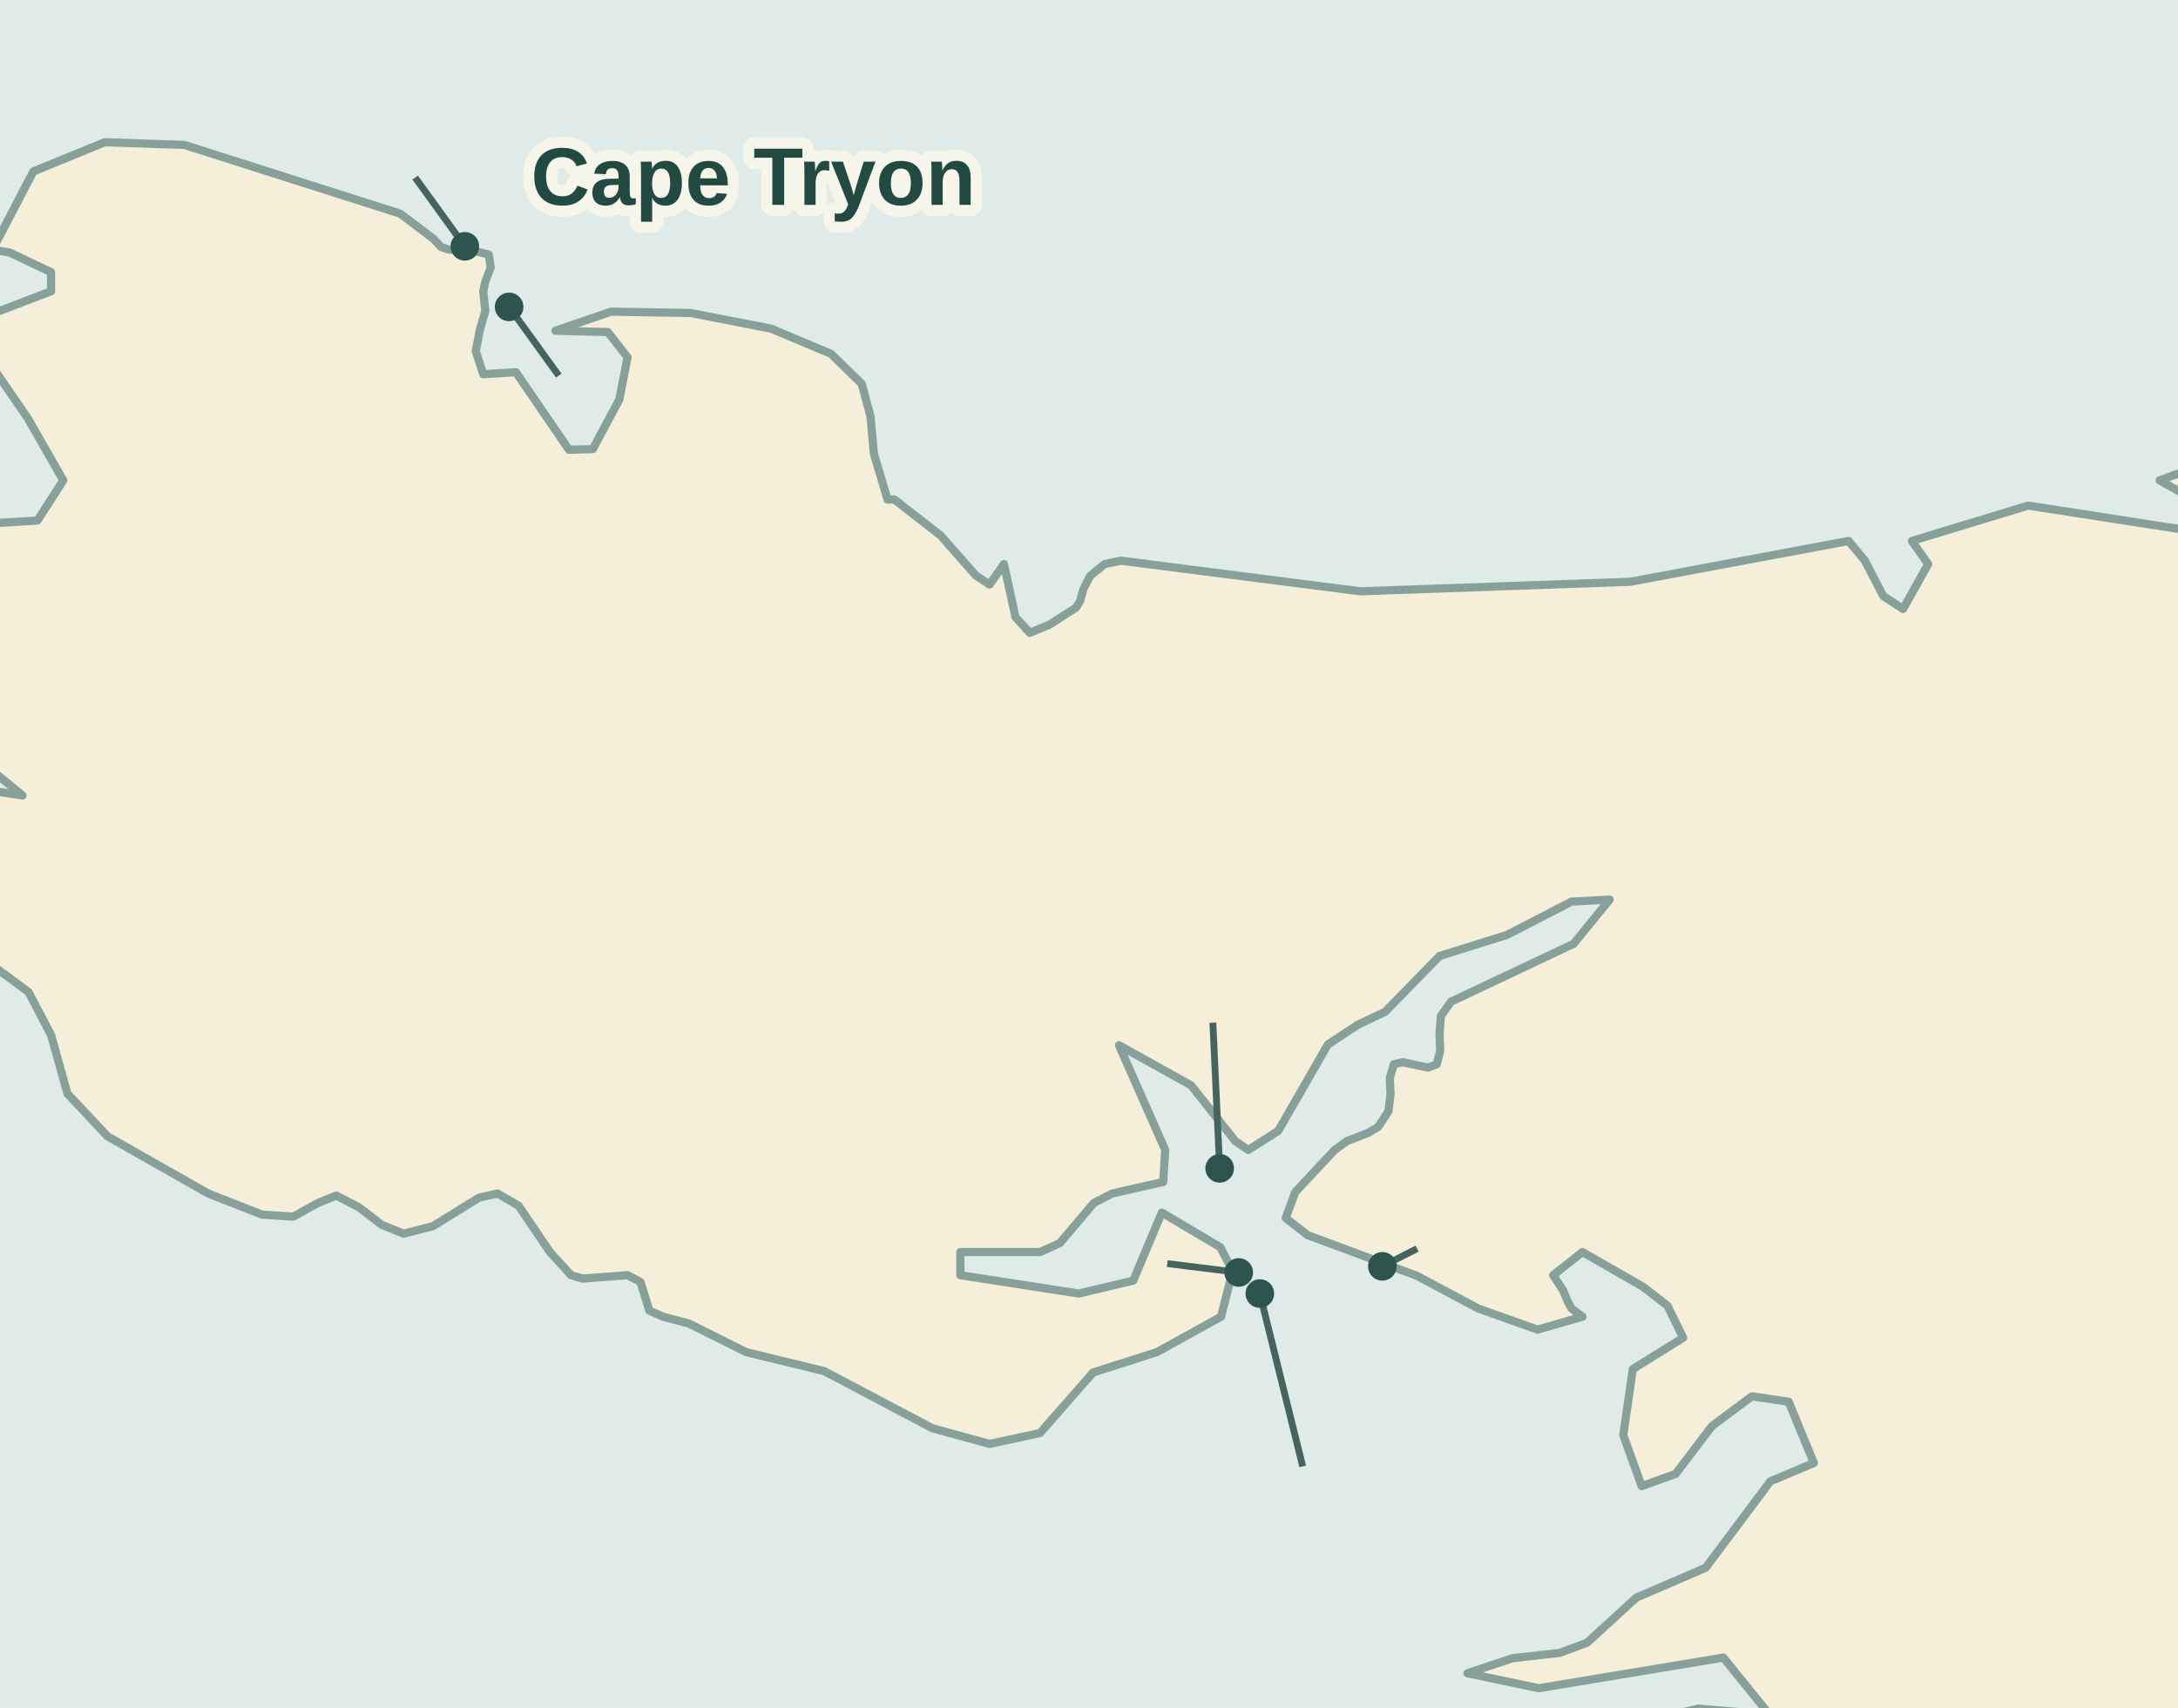
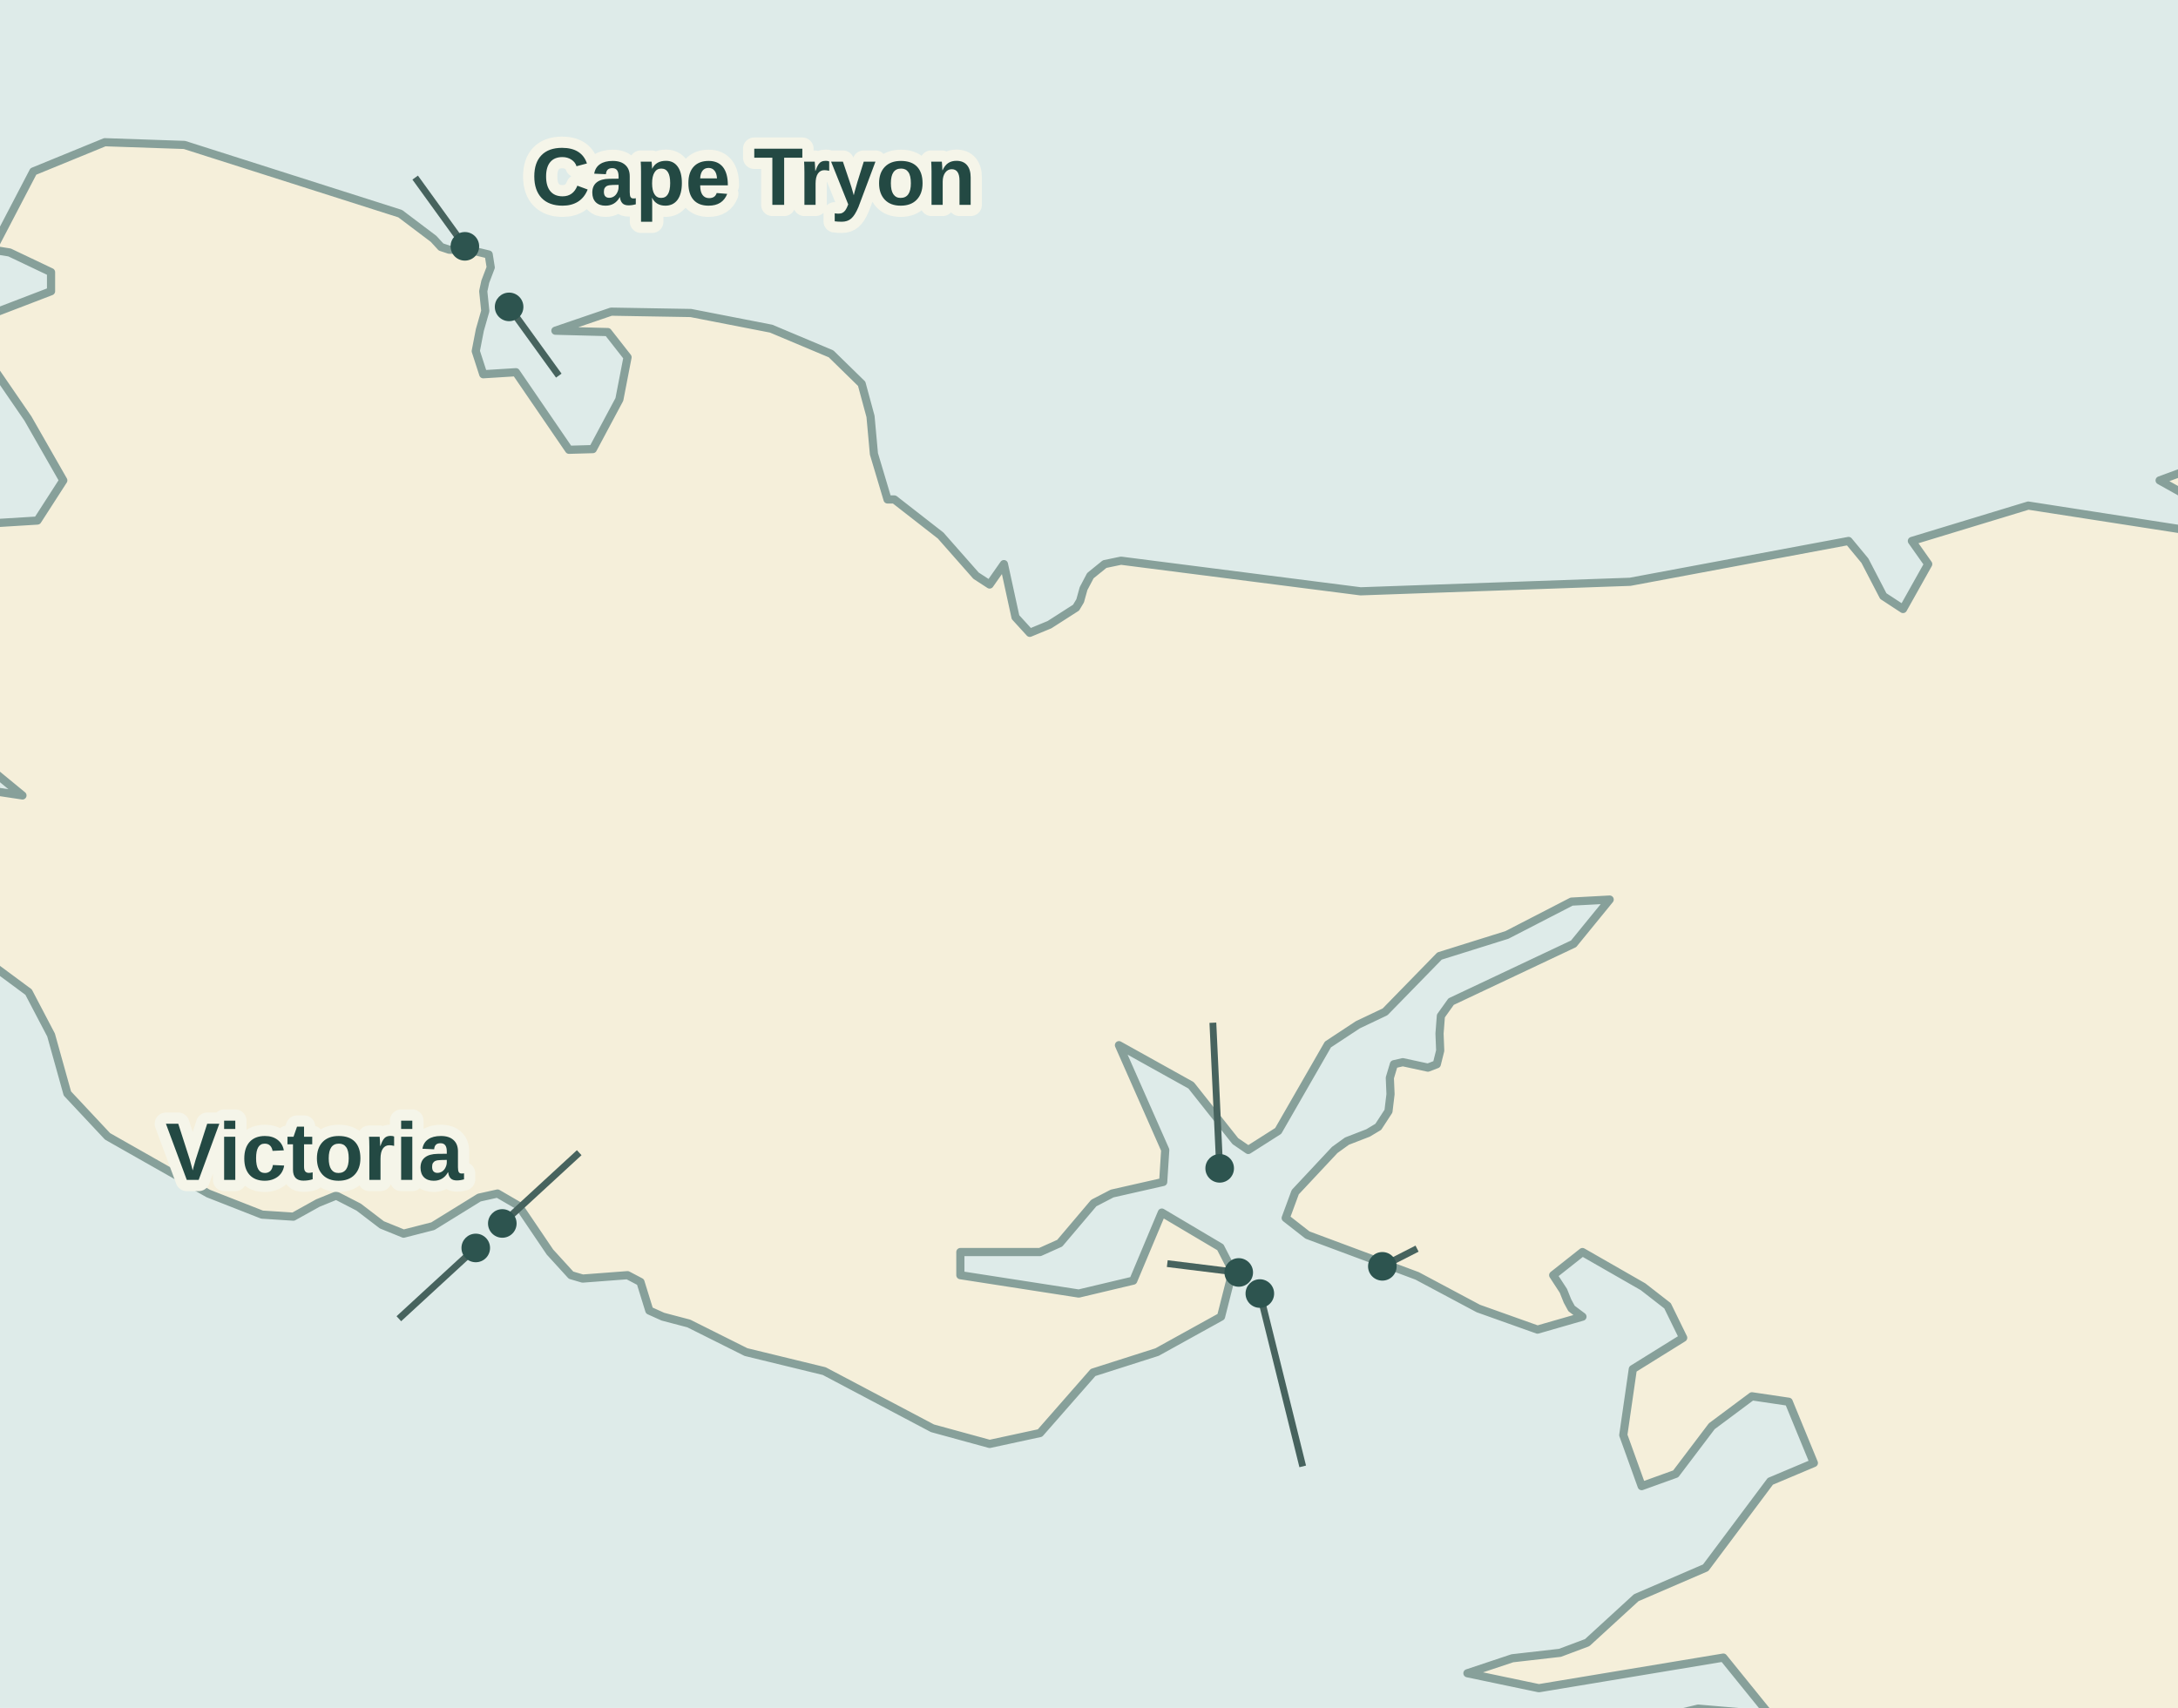
<svg xmlns="http://www.w3.org/2000/svg" viewBox="0 0 320 251" width="320" height="251">
  <rect width="100%" height="100%" fill="#deebe9" />
  <path d="M533.6,67.5L541.9,71.8L541.8,74.7L536.8,78.2L525.1,89.6L483.5,115.0L469.0,119.8L464.3,120.6L460.5,118.3L457.2,114.2L446.9,104.4L450.9,116.9L450.0,121.1L444.6,122.8L439.7,121.2L429.7,114.5L423.4,113.8L423.4,116.9L427.0,120.7L427.6,130.3L432.0,135.3L421.0,138.4L415.7,138.7L410.7,135.3L420.9,148.2L421.5,154.1L413.9,156.4L388.8,150.0L380.9,153.6L396.4,159.6L403.6,165.9L404.4,175.4L399.4,178.8L390.4,179.4L375.6,178.2L362.9,170.8L356.3,168.6L353.4,173.8L366.5,179.4L375.9,185.4L380.9,193.5L372.4,192.0L357.3,182.8L349.2,181.3L350.6,184.8L352.1,186.8L354.3,187.6L357.7,187.4L357.7,190.5L354.5,190.3L351.9,190.8L346.9,193.5L353.0,196.3L365.5,197.2L370.3,199.6L368.1,204.2L366.9,210.4L366.5,216.0L367.0,218.3L382.4,219.5L387.5,221.4L385.9,215.2L382.8,212.4L374.6,208.8L384.1,207.3L391.0,215.2L394.4,227.6L393.6,239.8L393.1,240.1L388.4,247.4L386.3,249.0L383.5,249.4L377.9,249.0L371.4,250.2L363.0,256.2L357.7,258.5L357.7,261.2L363.1,262.1L376.7,267.6L381.1,267.4L389.0,264.6L393.6,264.6L384.4,280.4L365.9,288.6L323.0,291.3L313.4,289.2L309.0,289.1L306.6,290.7L304.0,296.5L302.3,298.0L300.4,297.2L295.7,293.1L294.0,291.9L277.9,288.1L272.7,285.8L257.9,273.5L262.2,271.0L264.2,270.7L264.2,267.6L259.4,266.6L254.5,264.5L250.0,261.3L246.2,256.8L245.3,252.1L249.5,251.1L260.0,252.0L253.2,243.6L226.1,248.1L215.6,245.9L222.2,243.7L229.2,242.9L233.2,241.4L240.4,234.8L250.6,230.4L260.1,217.7L266.5,215.0L262.8,206.0L257.4,205.2L251.5,209.6L246.2,216.6L241.2,218.4L238.5,210.9L239.9,201.2L247.3,196.6L245.0,191.9L241.4,189.1L232.5,184.0L228.2,187.4L229.7,189.7L230.3,191.2L230.9,192.3L232.5,193.5L225.9,195.4L217.2,192.3L208.2,187.5L192.1,181.5L188.9,179.0L190.3,175.2L196.1,169.0L197.9,167.7L201.0,166.5L202.5,165.6L204.0,163.3L204.3,160.8L204.2,158.4L204.8,156.4L206.1,156.1L209.8,156.9L211.1,156.4L211.6,154.4L211.5,151.9L211.7,149.3L213.2,147.2L231.2,138.7L236.5,132.2L230.9,132.5L221.4,137.4L211.5,140.5L203.5,148.7L199.5,150.6L195.1,153.5L187.8,166.2L183.4,169.0L181.5,167.7L175.0,159.5L164.4,153.6L171.2,169.0L170.9,173.7L163.4,175.4L160.7,176.8L155.7,182.7L152.8,184.0L141.1,184.0L141.1,187.4L158.5,190.1L166.5,188.2L170.7,178.2L179.3,183.3L181.1,186.8L179.4,193.5L170.0,198.7L160.6,201.7L152.8,210.6L145.4,212.2L137.0,209.9L121.1,201.5L109.6,198.7L101.2,194.5L97.4,193.5L95.4,192.6L94.1,188.4L92.2,187.4L85.6,187.9L83.9,187.4L80.8,184.0L76.2,177.2L73.1,175.4L70.4,176.0L63.6,180.2L59.3,181.3L56.1,180.0L52.7,177.4L49.4,175.7L46.7,176.8L43.1,178.8L38.5,178.5L30.6,175.4L15.8,167.0L9.9,160.7L7.5,152.1L4.2,145.8L-3.5,140.1L-18.1,132.2L-22.8,126.9L-24.6,121.6L-23.1,119.3L-18.1,122.8L-24.6,107.7L-4.0,115.8L3.3,116.9L-11.9,104.4L-7.9,102.0L-5.9,101.2L-3.2,101.3L-3.2,97.9L-12.5,96.6L-35.1,97.7L-44.9,92.1L-47.7,92.7L-49.8,94.1L-50.1,95.2L-52.3,93.6L-55.2,90.3L-56.3,89.3L-62.0,86.5L-64.4,86.0L-71.1,92.1L-80.8,96.5L-110.3,92.1L-118.9,92.7L-123.3,92.0L-126.3,89.3L-127.3,83.3L-126.1,77.2L-123.4,74.0L-120.2,76.8L-119.0,63.2L-120.2,45.8L-118.2,31.5L-107.2,27.5L-108.5,23.2L-109.2,21.6L-103.9,20.0L-104.5,16.0L-107.4,11.3L-109.2,7.5L-109.2,-2.0L-108.6,-6.1L-107.2,-12.4L-125.3,6.9L-129.6,7.5L-132.2,4.7L-136.0,2.2L-140.0,0.5L-143.4,-0.2L-145.7,-1.5L-152.4,-7.6L-156.1,-9.3L-184.6,-9.3L-197.6,-5.5L-203.4,-5.9L-209.4,-12.4L-213.8,-30.6L-209.1,-48.7L-199.2,-64.8L-188.0,-77.1L-174.8,-87.6L-169.1,-94.5L-166.7,-103.2L-165.1,-113.1L-161.2,-122.0L-156.4,-129.6L-135.1,-153.4L-101.0,-182.7L-83.8,-203.3L-81.2,-197.4L-80.2,-194.2L-79.6,-191.0L-83.4,-177.4L-84.0,-160.0L-81.6,-143.1L-76.4,-130.8L-76.9,-125.5L-92.5,-104.9L-93.5,-102.2L-95.5,-95.2L-96.5,-92.6L-97.8,-92.6L-99.9,-93.3L-101.9,-91.9L-103.2,-86.2L-104.5,-87.1L-107.9,-88.4L-109.2,-89.3L-109.2,-84.5L-109.9,-80.6L-111.3,-77.3L-113.6,-74.3L-107.0,-64.3L-102.1,-60.3L-95.5,-58.7L-89.2,-60.0L-84.5,-62.2L-80.3,-62.6L-75.4,-58.7L-76.9,-55.7L-79.6,-46.1L-72.4,-41.8L-65.8,-36.3L-59.8,-29.5L-54.2,-21.6L-49.6,-16.5L-48.0,-12.7L-47.9,-6.5L-49.3,-1.5L-51.9,-0.4L-55.1,-2.4L-58.4,-6.5L-57.6,-0.9L-55.8,2.9L-53.0,5.2L-49.0,5.9L-44.8,5.1L-43.5,2.9L-43.1,-0.1L-41.5,-3.2L-42.2,-4.0L-41.7,-6.8L-39.7,-8.2L-36.2,-4.9L-34.2,-1.6L-33.2,1.0L-34.0,3.4L-37.3,5.9L-36.3,7.8L-35.7,9.4L-34.9,10.8L-33.0,12.1L-33.0,15.2L-36.8,16.3L-38.8,18.3L-47.9,41.4L-52.0,43.9L-60.4,46.4L-66.7,51.3L-64.8,61.2L-59.9,54.7L-54.4,52.0L-41.5,48.6L-36.4,44.4L-33.6,42.6L-30.8,42.8L-28.5,45.9L-26.8,51.1L-26.8,56.1L-29.8,58.3L-33.0,59.6L-33.2,62.3L-31.7,65.9L-29.8,69.1L-26.9,71.2L-1.0,76.9L5.5,76.5L9.3,70.6L4.1,61.5L-1.6,53.2L-2.4,46.6L7.5,42.8L7.5,40.0L1.4,37.1L-1.1,36.7L4.9,25.2L15.4,20.9L27.1,21.3L58.8,31.4L63.7,35.1L64.8,36.3L66.0,36.7L68.9,36.7L71.8,37.4L72.1,39.3L71.3,41.4L71.0,42.8L71.3,45.7L70.5,48.5L69.9,51.6L71.0,55.0L75.8,54.7L83.6,66.1L87.1,66.0L91.0,58.7L92.2,52.5L89.3,48.8L81.6,48.6L89.8,45.8L101.5,46.0L113.3,48.3L122.1,52.0L126.6,56.4L127.9,61.2L128.4,66.7L130.4,73.4L131.4,73.4L138.2,78.7L143.4,84.6L145.4,85.9L147.5,82.9L149.2,90.7L151.3,93.0L154.2,91.8L158.1,89.3L158.7,88.3L159.2,86.5L160.2,84.6L162.3,82.9L164.7,82.4L199.9,86.9L239.5,85.5L271.6,79.5L274.0,82.4L276.7,87.6L279.6,89.5L283.3,82.9L280.9,79.5L298.0,74.3L353.4,82.9L353.4,79.5L325.0,74.9L317.3,70.6L326.0,67.4L345.3,66.0L353.4,61.2L359.6,64.5L366.9,64.1L374.7,62.3L424.1,60.7L452.9,63.2L477.4,57.3L504.1,58.7L533.6,67.5Z" fill="#f5efda" stroke="#87a09a" stroke-width="1.2" stroke-linejoin="round" />
  <g fill="#486c64" font-family="Georgia,serif" font-style="italic" />
  <path d="M185.1,190.1L191.4,215.5" stroke="#47635e" fill="none" />
  <circle cx="185.1" cy="190.1" r="2.1" fill="#2d544f" />
  <path d="M179.2,171.7L178.2,150.3" stroke="#47635e" fill="none" />
  <circle cx="179.2" cy="171.7" r="2.1" fill="#2d544f" />
  <path d="M68.3,36.2L61.0,26.1" stroke="#47635e" fill="none" />
  <circle cx="68.3" cy="36.2" r="2.1" fill="#2d544f" />
  <path d="M203.1,186.1L208.2,183.5" stroke="#47635e" fill="none" />
  <circle cx="203.1" cy="186.1" r="2.1" fill="#2d544f" />
  <path d="M74.8,45.1L82.1,55.2" stroke="#47635e" fill="none" />
  <circle cx="74.8" cy="45.1" r="2.1" fill="#2d544f" />
+   <path d="M73.8,179.8L85.1,169.4" stroke="#47635e" fill="none" />
+   <circle cx="73.8" cy="179.8" r="2.1" fill="#2d544f" />
+   <path d="M69.9,183.4L58.6,193.8" stroke="#47635e" fill="none" />
+   <circle cx="69.9" cy="183.4" r="2.1" fill="#2d544f" />
  <path d="M182.0,187.0L171.5,185.7" stroke="#47635e" fill="none" />
  <circle cx="182.0" cy="187.0" r="2.1" fill="#2d544f" />
  <text x="78.0" y="30.1" text-anchor="start" font-family="Arial,sans-serif" font-weight="600" font-size="12" stroke="#f5f5e9" stroke-linejoin="round" stroke-width="3.3" paint-order="stroke" fill="#234943">Cape Tryon</text>
+   <text x="68.1" y="173.4" text-anchor="end" font-family="Arial,sans-serif" font-weight="600" font-size="12" stroke="#f5f5e9" stroke-linejoin="round" stroke-width="3.3" paint-order="stroke" fill="#234943">Victoria</text>
</svg>
